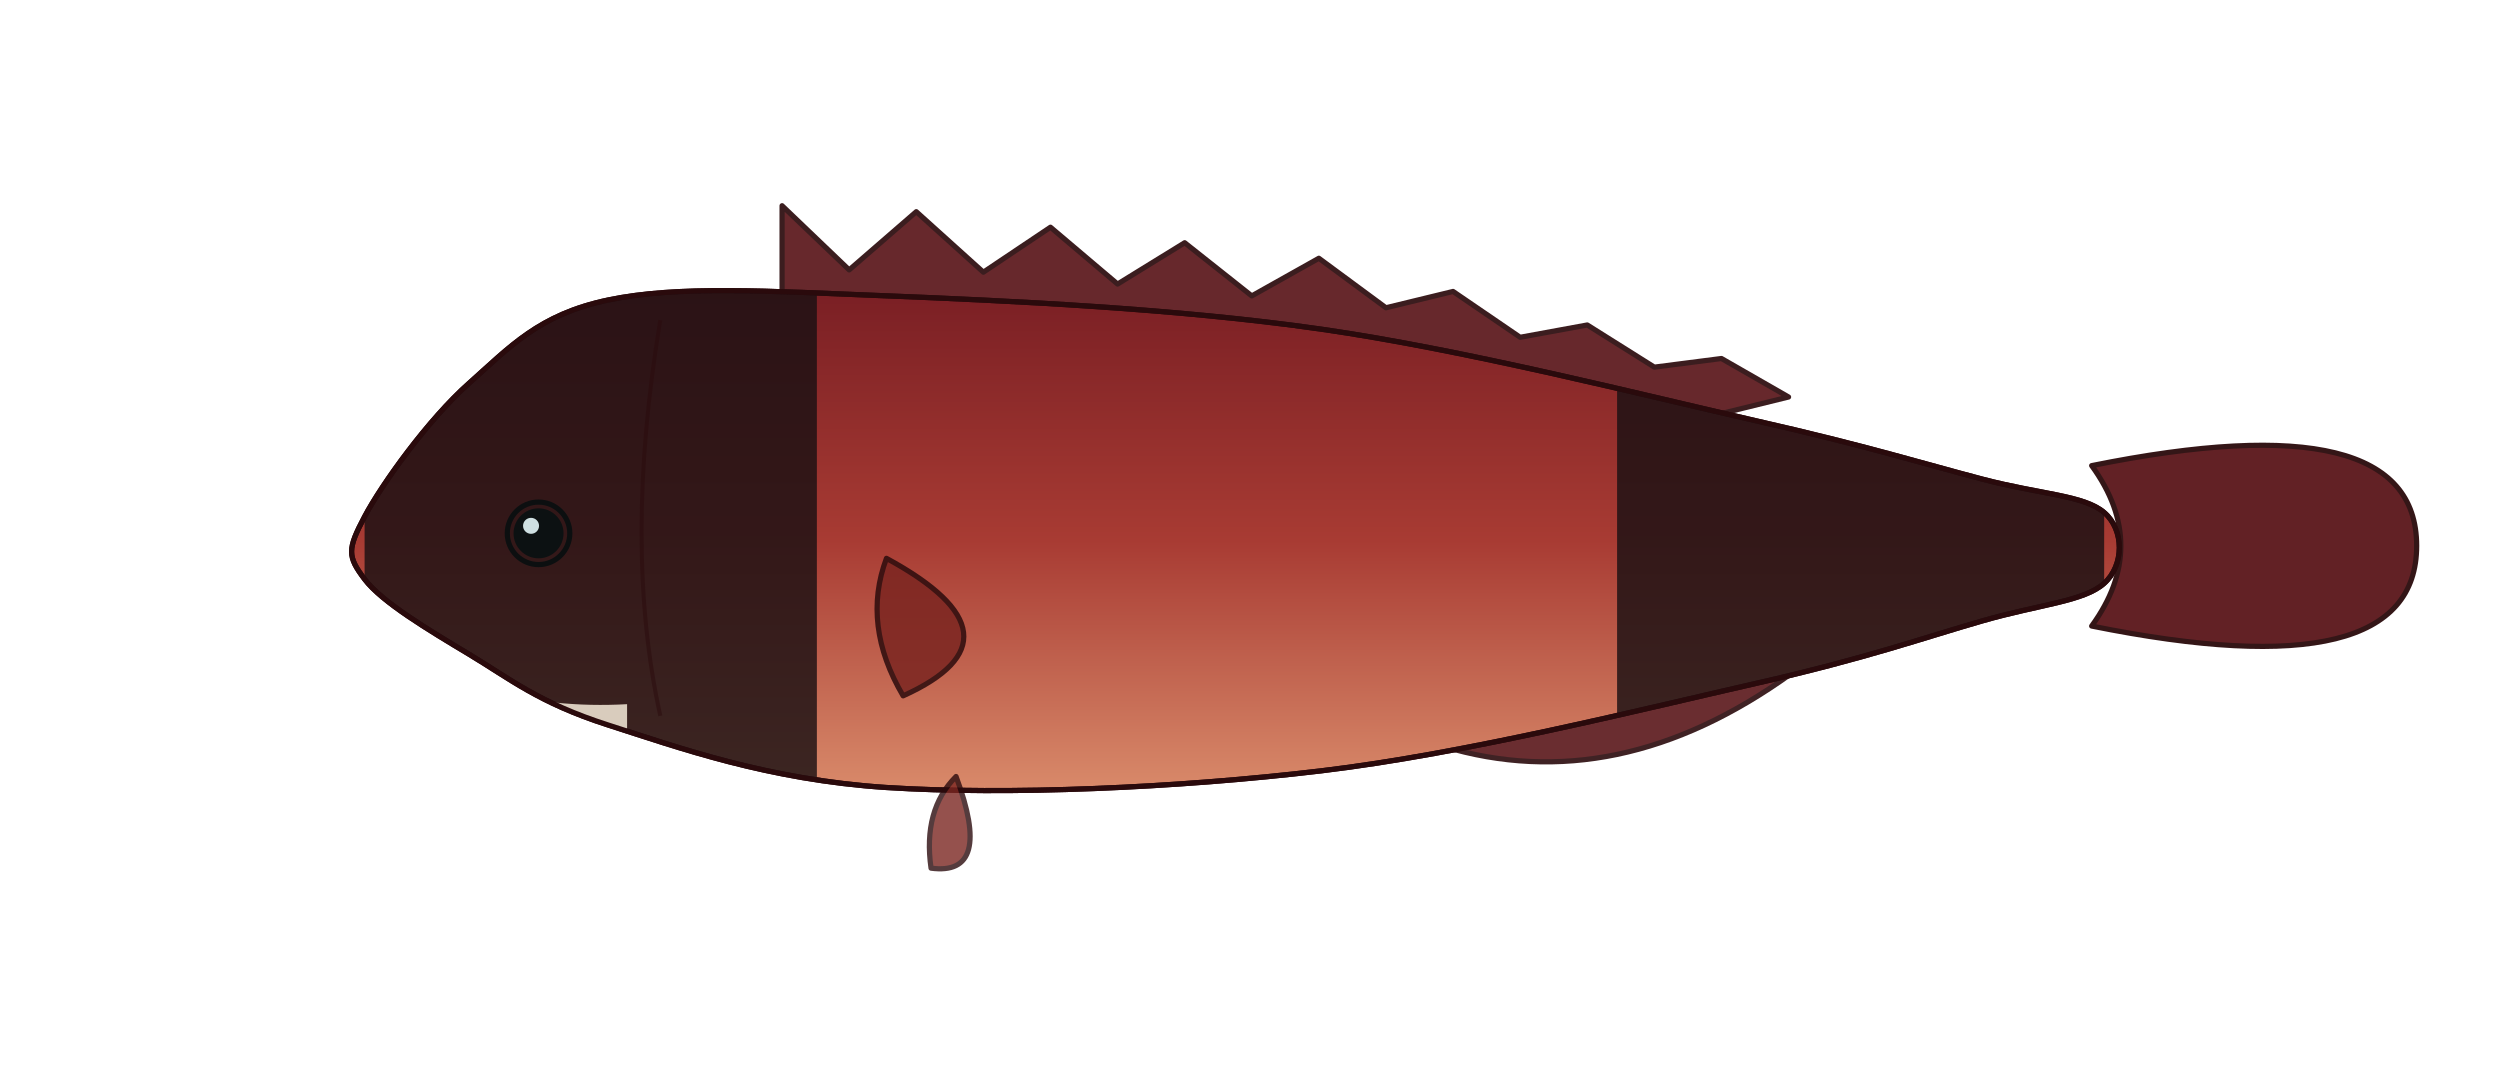
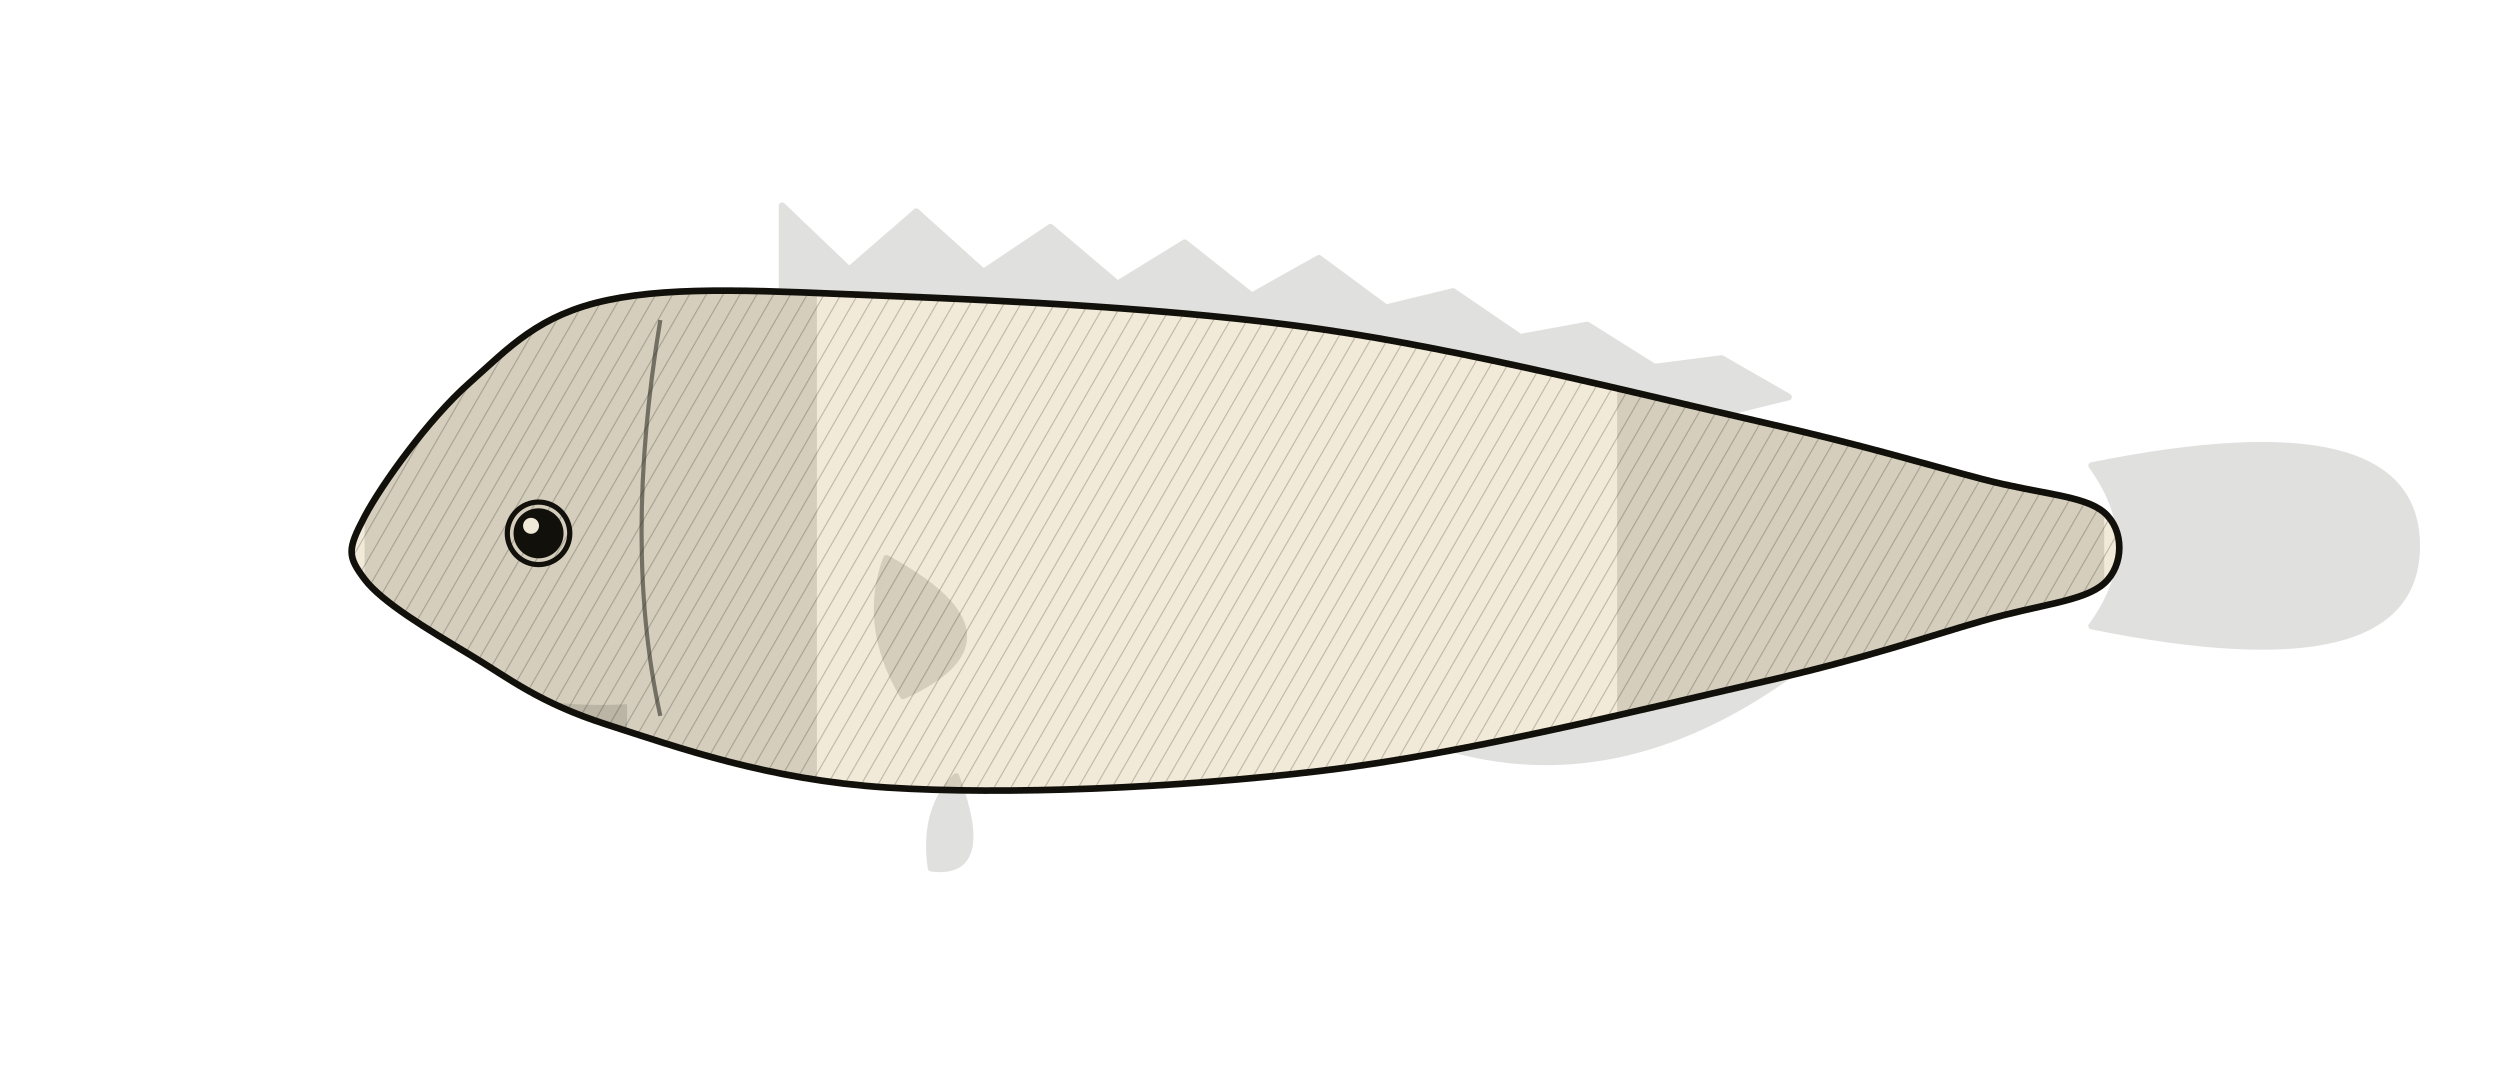
<svg xmlns="http://www.w3.org/2000/svg" viewBox="0 0 1200 520">
  <defs>
-     <linearGradient id="gsh" x1="0" y1="0" x2="0" y2="1">
-       <stop offset="0" stop-color="#7a1f24" />
-       <stop offset=".5" stop-color="#a83b33" />
-       <stop offset="1" stop-color="#d98a6a" />
-     </linearGradient>
+     <pattern id="_hatch" patternUnits="userSpaceOnUse" width="7" height="7" patternTransform="rotate(30)">
+       <line x1="0" y1="0" x2="0" y2="7" stroke="#12100A" stroke-width="1.1" opacity="0.22" />
+     </pattern>
    <clipPath id="csh">
      <path d="M 175.0 248.0 C 183.3 232.3 205.6 201.3 225.1 184.0 C 244.6 166.7 258.5 151.0 291.9 144.0 C 325.3 137.0 368.4 139.7 425.5 142.0 C 482.6 144.3 564.7 148.0 634.2 158.0 C 703.8 168.0 790.1 190.0 843.0 202.0 C 895.9 214.0 923.7 222.7 951.6 230.0 C 979.4 237.3 1000.3 237.7 1010.0 246.0 C 1019.7 254.3 1019.7 271.3 1010.0 280.0 C 1000.3 288.7 979.4 290.0 951.6 298.0 C 923.7 306.0 895.9 316.0 843.0 328.0 C 790.1 340.0 703.8 361.7 634.2 370.0 C 564.7 378.3 482.6 381.7 425.5 378.0 C 368.4 374.3 325.3 358.7 291.9 348.0 C 258.5 337.3 244.6 325.7 225.1 314.0 C 205.6 302.3 183.3 289.0 175.0 278.0 C 166.7 267.0 166.7 263.7 175.0 248.0 Z" />
    </clipPath>
  </defs>
-   <g stroke="#2a0a0c" stroke-width="2.5" stroke-linejoin="round">
-     <path d="M 375.4 142.75 L 375.4 98.75 L 407.607 129.55 L 439.814 101.611 L 472.021 130.651 L 504.229 109.063 L 536.436 136.343 L 568.643 116.514 L 600.85 142.034 L 633.057 123.966 L 665.264 147.726 L 697.471 139.897 L 729.679 161.897 L 761.886 155.989 L 794.093 176.229 L 826.3 172.08 L 858.507 190.56 L 826.3 198.48 Z" fill="#5a161a" opacity=".92" />
-     <path d="M 692.7 358.24 Q 776.2 383.44 859.7 323.385 Z" fill="#5a161a" opacity=".9" />
-     <g fill="#5a161a" opacity=".95">
+   <g stroke="#12100A" stroke-width="3.2" stroke-linejoin="round">
+     <path d="M 375.4 142.75 L 375.4 98.75 L 407.607 129.55 L 439.814 101.611 L 472.021 130.651 L 504.229 109.063 L 536.436 136.343 L 568.643 116.514 L 600.85 142.034 L 633.057 123.966 L 665.264 147.726 L 697.471 139.897 L 729.679 161.897 L 761.886 155.989 L 794.093 176.229 L 826.3 172.08 L 858.507 190.56 L 826.3 198.48 Z" fill="#12100A" opacity="0.13" />
+     <path d="M 692.7 358.24 Q 776.2 383.44 859.7 323.385 Z" fill="#12100A" opacity="0.13" />
+     <g fill="#12100A" opacity="0.13">
      <path d="M 1004 223.5 Q 1160 192 1160 262 Q 1160 332 1004 300.5 Q 1032 262 1004 223.5 Z" />
    </g>
-     <path d="M 175.0 248.0 C 183.3 232.3 205.6 201.3 225.1 184.0 C 244.6 166.7 258.5 151.0 291.9 144.0 C 325.3 137.0 368.4 139.7 425.5 142.0 C 482.6 144.3 564.7 148.0 634.2 158.0 C 703.8 168.0 790.1 190.0 843.0 202.0 C 895.9 214.0 923.7 222.7 951.6 230.0 C 979.4 237.3 1000.3 237.7 1010.0 246.0 C 1019.7 254.3 1019.7 271.3 1010.0 280.0 C 1000.3 288.7 979.4 290.0 951.6 298.0 C 923.7 306.0 895.9 316.0 843.0 328.0 C 790.1 340.0 703.8 361.7 634.2 370.0 C 564.7 378.3 482.6 381.7 425.5 378.0 C 368.4 374.3 325.3 358.7 291.9 348.0 C 258.5 337.3 244.6 325.7 225.1 314.0 C 205.6 302.3 183.3 289.0 175.0 278.0 C 166.7 267.0 166.7 263.7 175.0 248.0 Z" fill="url(#gsh)" />
+     <path d="M 175.0 248.0 C 183.3 232.3 205.6 201.3 225.1 184.0 C 244.6 166.7 258.5 151.0 291.9 144.0 C 325.3 137.0 368.4 139.7 425.5 142.0 C 482.6 144.3 564.7 148.0 634.2 158.0 C 703.8 168.0 790.1 190.0 843.0 202.0 C 895.9 214.0 923.7 222.7 951.6 230.0 C 979.4 237.3 1000.3 237.7 1010.0 246.0 C 1019.7 254.3 1019.7 271.3 1010.0 280.0 C 1000.3 288.7 979.4 290.0 951.6 298.0 C 923.7 306.0 895.9 316.0 843.0 328.0 C 790.1 340.0 703.8 361.7 634.2 370.0 C 564.7 378.3 482.6 381.7 425.5 378.0 C 368.4 374.3 325.3 358.7 291.9 348.0 C 258.5 337.3 244.6 325.7 225.1 314.0 C 205.6 302.3 183.3 289.0 175.0 278.0 C 166.7 267.0 166.7 263.7 175.0 248.0 Z" fill="#F2EAD8" stroke="none" />
+     <path d="M 175.0 248.0 C 183.3 232.3 205.6 201.3 225.1 184.0 C 244.6 166.7 258.5 151.0 291.9 144.0 C 325.3 137.0 368.4 139.7 425.5 142.0 C 482.6 144.3 564.7 148.0 634.2 158.0 C 703.8 168.0 790.1 190.0 843.0 202.0 C 895.9 214.0 923.7 222.7 951.6 230.0 C 979.4 237.3 1000.3 237.7 1010.0 246.0 C 1019.7 254.3 1019.7 271.3 1010.0 280.0 C 1000.3 288.7 979.4 290.0 951.6 298.0 C 923.7 306.0 895.9 316.0 843.0 328.0 C 790.1 340.0 703.8 361.7 634.2 370.0 C 564.7 378.3 482.6 381.7 425.5 378.0 C 368.4 374.3 325.3 358.7 291.9 348.0 C 258.5 337.3 244.6 325.7 225.1 314.0 C 205.6 302.3 183.3 289.0 175.0 278.0 C 166.7 267.0 166.7 263.7 175.0 248.0 Z" fill="url(#_hatch)" stroke="none" />
    <g clip-path="url(#csh)" stroke="none">
-       <path d="M 175 142 L 392.1 132 L 392.1 392 L 175 382 Z" fill="#1a1012" opacity=".82" />
-       <path d="M 776.2 142 L 1010 202 L 1010 322 L 776.2 382 Z" fill="#1a1012" opacity=".82" />
-       <path d="M 171 302 q 60 40 130 36 l 0 30 q -80 6 -134 -22 Z" fill="#eadfce" opacity=".9" />
+       <path d="M 175 142 L 392.1 132 L 392.1 392 L 175 382 Z" fill="#12100A" opacity="0.13" />
+       <path d="M 776.2 142 L 1010 202 L 1010 322 L 776.2 382 Z" fill="#12100A" opacity="0.13" />
+       <path d="M 171 302 q 60 40 130 36 l 0 30 q -80 6 -134 -22 Z" fill="#12100A" opacity="0.13" />
    </g>
    <path d="M 175.0 248.0 C 183.3 232.3 205.6 201.3 225.1 184.0 C 244.6 166.7 258.5 151.0 291.9 144.0 C 325.3 137.0 368.4 139.7 425.5 142.0 C 482.6 144.3 564.7 148.0 634.2 158.0 C 703.8 168.0 790.1 190.0 843.0 202.0 C 895.9 214.0 923.7 222.7 951.6 230.0 C 979.4 237.3 1000.3 237.7 1010.0 246.0 C 1019.7 254.3 1019.7 271.3 1010.0 280.0 C 1000.3 288.7 979.4 290.0 951.6 298.0 C 923.7 306.0 895.9 316.0 843.0 328.0 C 790.1 340.0 703.8 361.7 634.2 370.0 C 564.7 378.3 482.6 381.7 425.5 378.0 C 368.4 374.3 325.3 358.7 291.9 348.0 C 258.5 337.3 244.6 325.7 225.1 314.0 C 205.6 302.3 183.3 289.0 175.0 278.0 C 166.7 267.0 166.7 263.7 175.0 248.0 Z" fill="none" />
-     <path d="M 425.5 268 Q 495.5 306 433.5 334 Q 413.5 300 425.5 268 Z" fill="#7a2520" opacity=".85" />
-     <path d="M 458.9 372.72 Q 476.9 420.72 446.9 416.72 Q 442.9 388.72 458.9 372.72 Z" fill="#7a2520" opacity=".8" />
-     <path d="M 316.95 153.625 Q 298.95 262 316.95 343.625" fill="none" stroke="#2a0a0c" stroke-width="2" opacity=".5" />
-     <circle cx="258.5" cy="256" r="15" fill="none" stroke="#0c0f10" stroke-width="2.5" />
-     <circle cx="258.5" cy="256" r="12" fill="#0c1112" stroke="none" />
-     <circle cx="254.9" cy="252.4" r="3.84" fill="#cfe0e2" stroke="none" />
+     <path d="M 425.5 268 Q 495.5 306 433.5 334 Q 413.5 300 425.5 268 Z" fill="#12100A" opacity="0.13" />
+     <path d="M 458.9 372.72 Q 476.9 420.72 446.9 416.72 Q 442.9 388.72 458.9 372.72 Z" fill="#12100A" opacity="0.13" />
+     <path d="M 316.95 153.625 Q 298.95 262 316.95 343.625" fill="none" stroke="#12100A" stroke-width="2" opacity=".5" />
+     <circle cx="258.5" cy="256" r="15" fill="none" stroke="#12100A" stroke-width="2.5" />
+     <circle cx="258.5" cy="256" r="12" fill="#12100A" stroke="none" />
+     <circle cx="254.9" cy="252.4" r="3.84" fill="#F2EAD8" stroke="none" />
  </g>
</svg>
